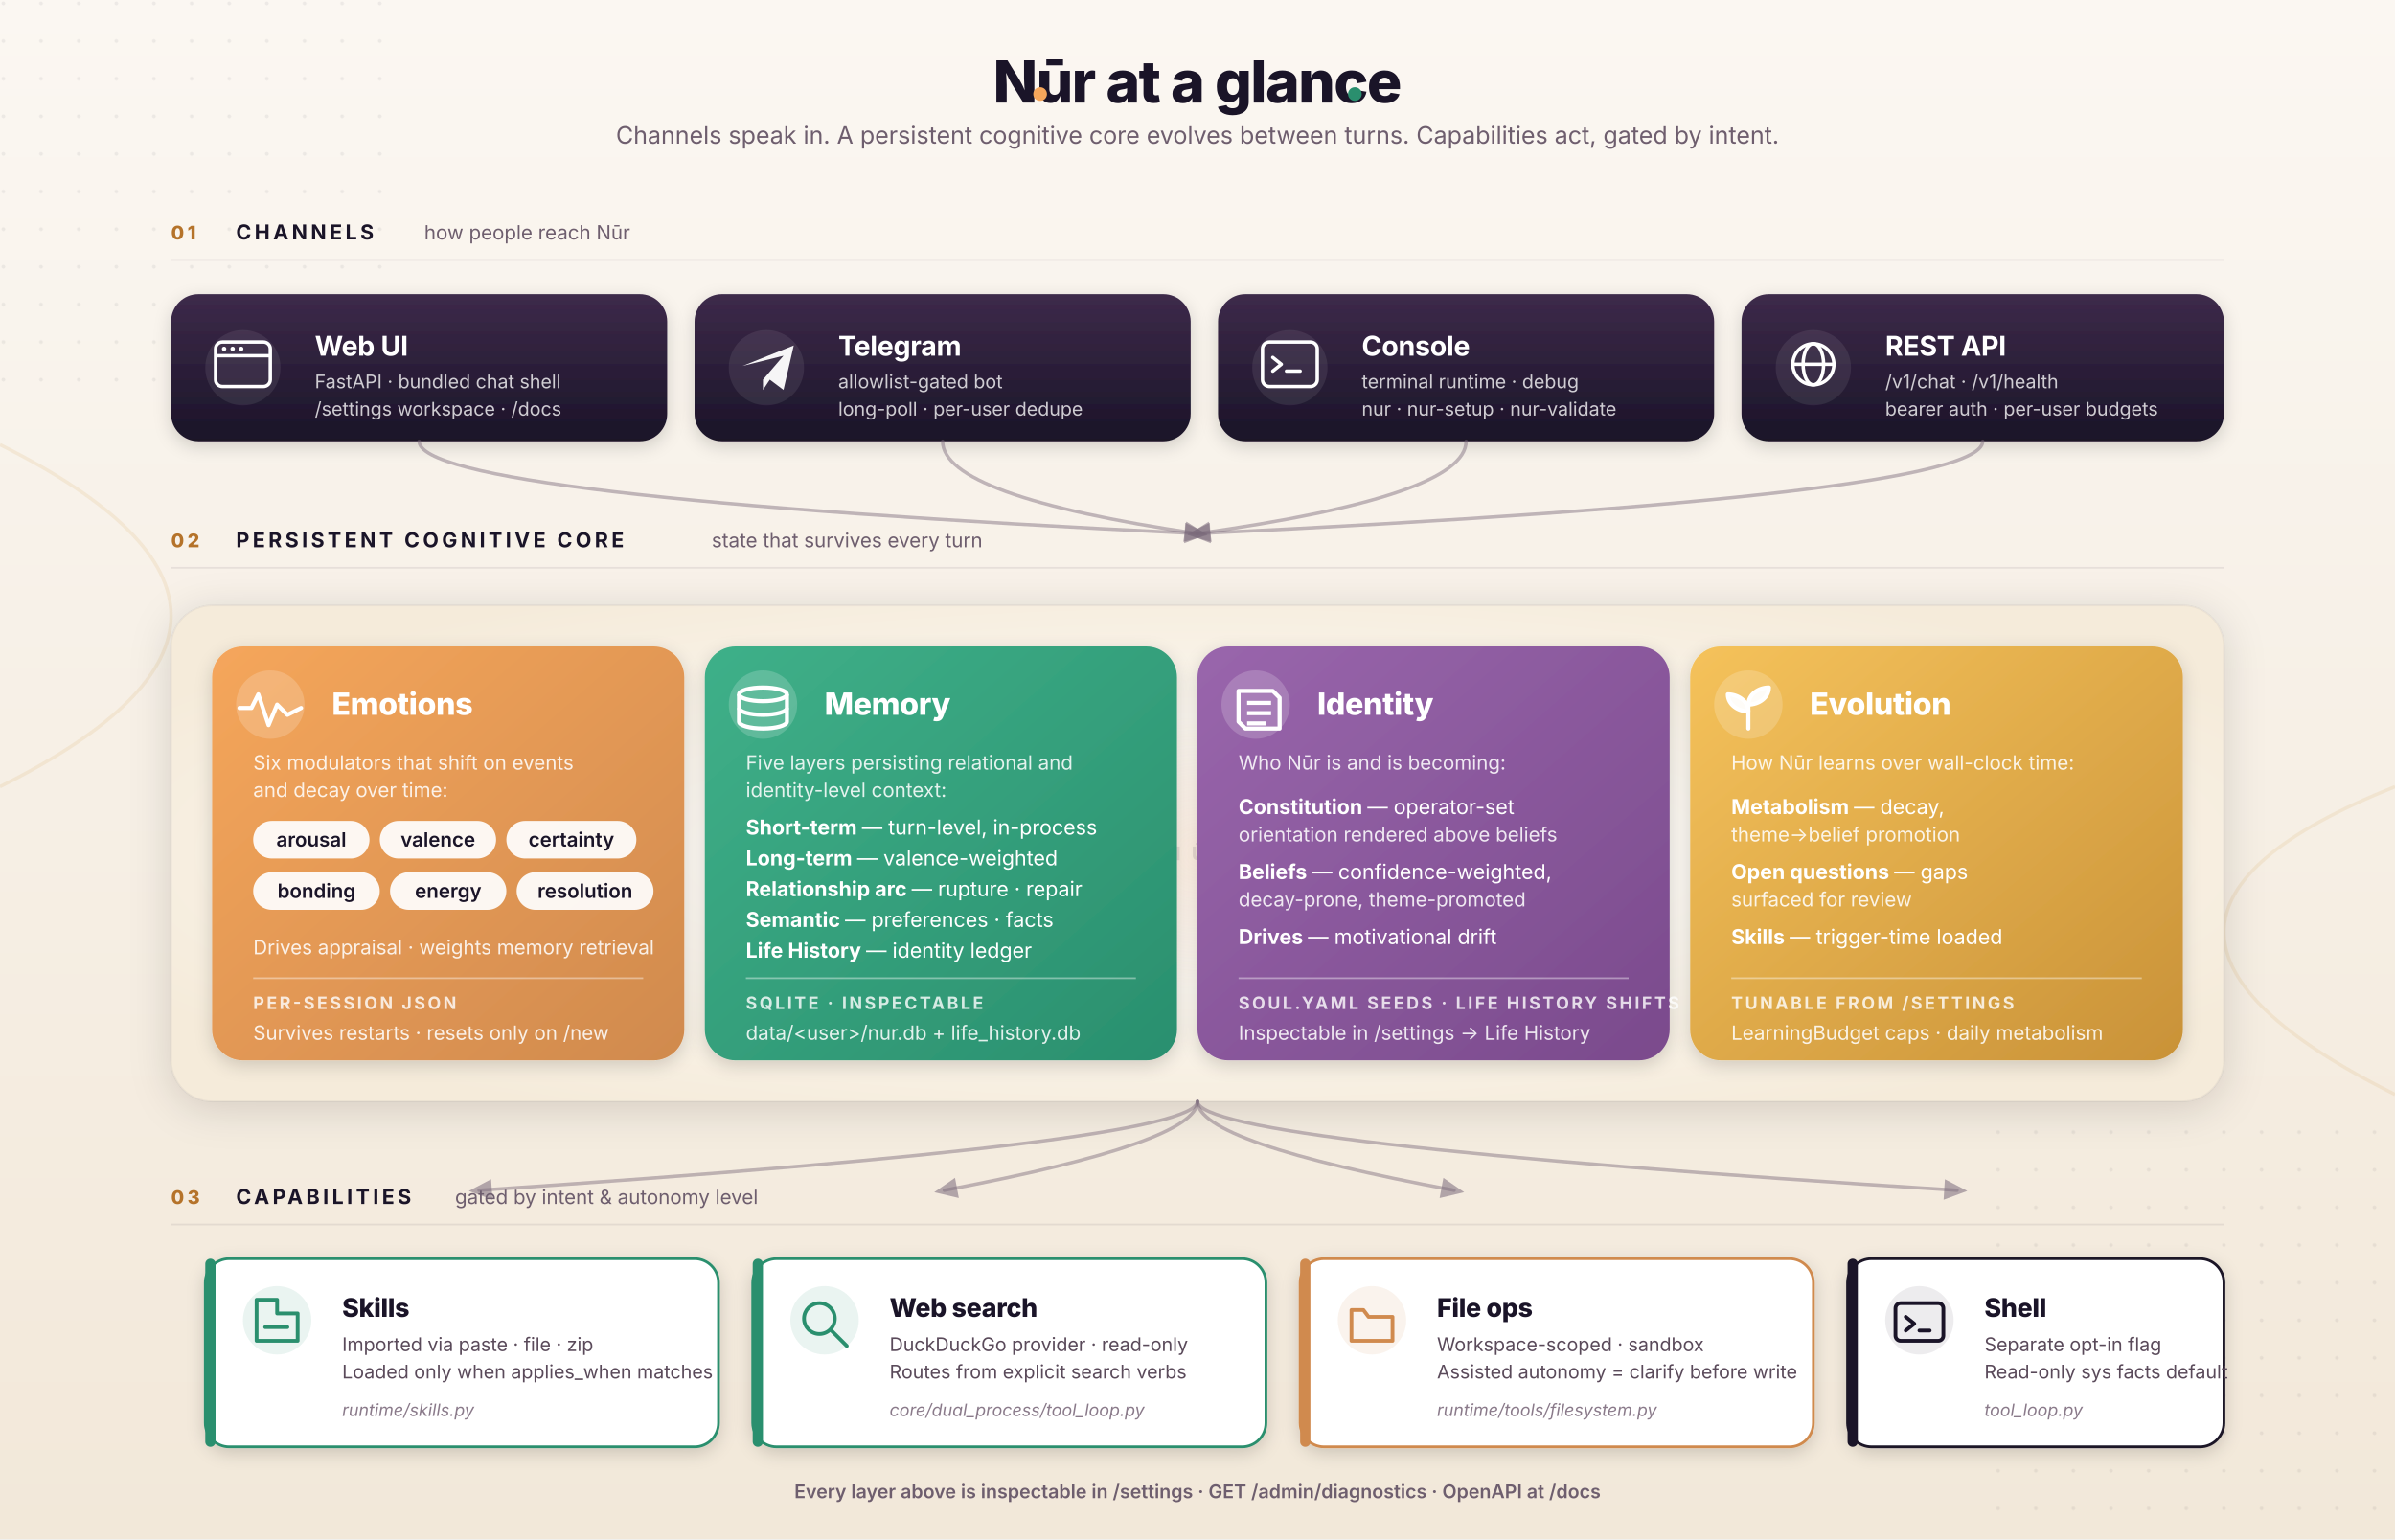
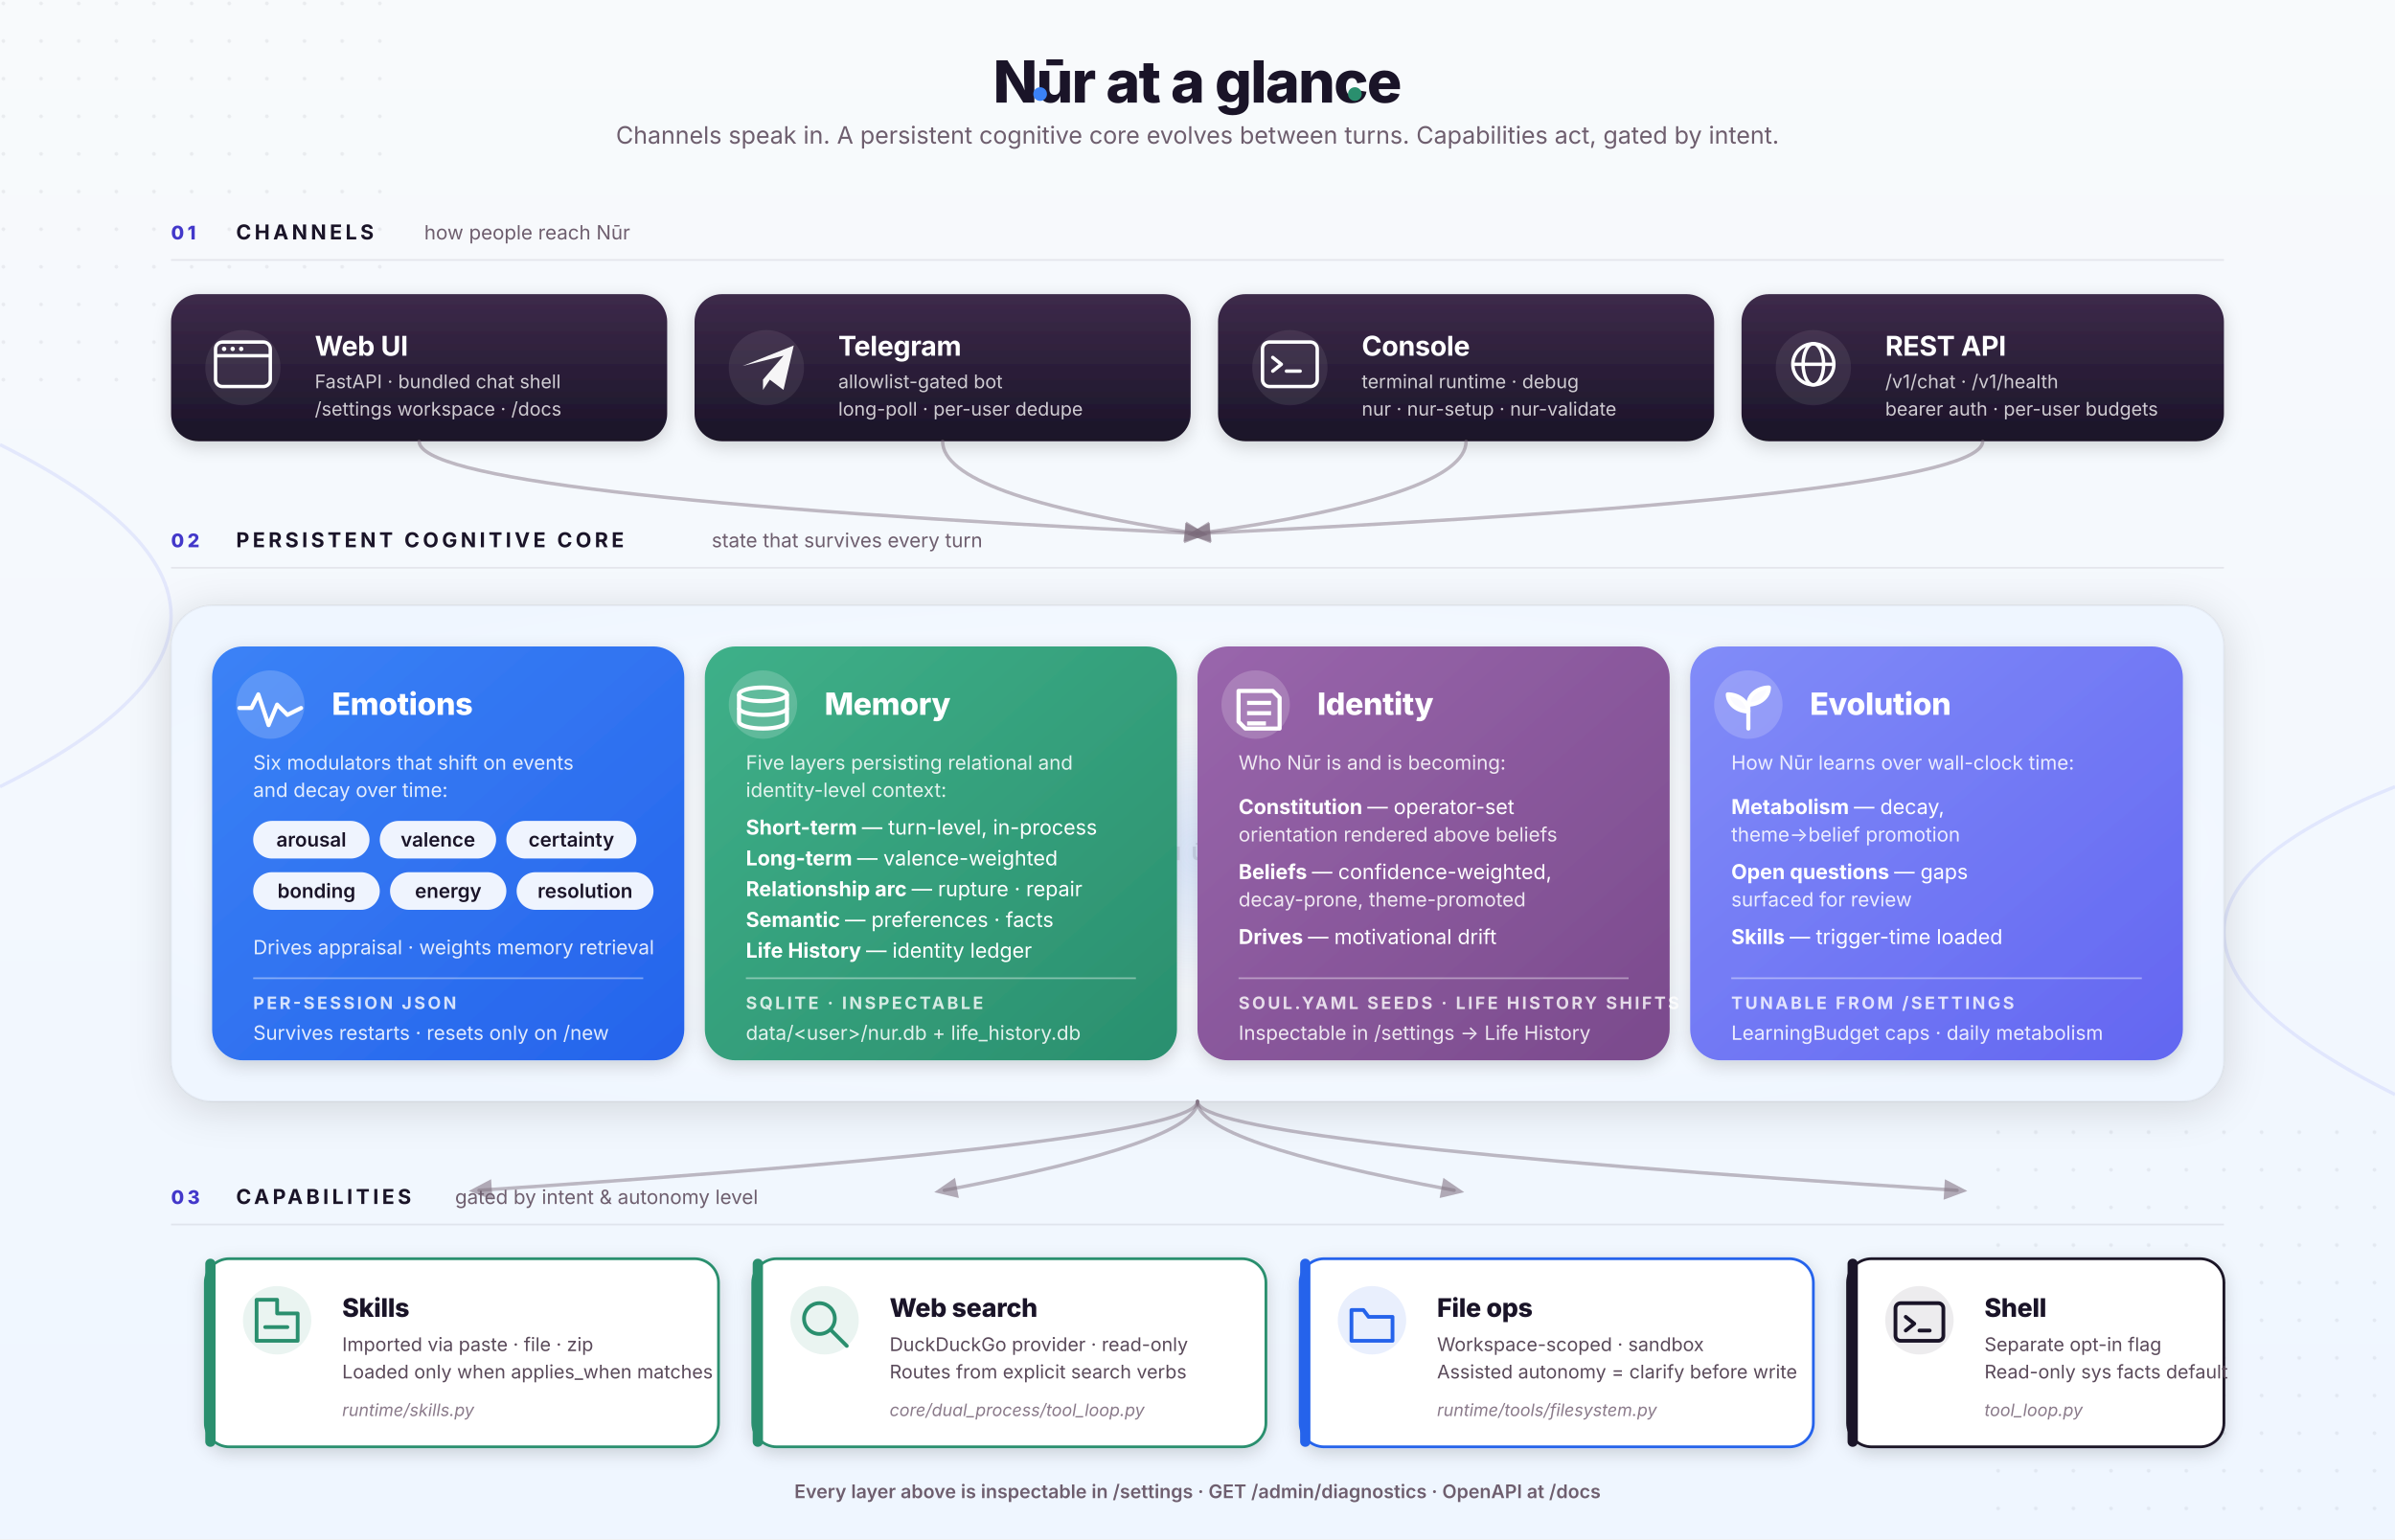
<svg xmlns="http://www.w3.org/2000/svg" viewBox="0 0 1400 900" font-family="-apple-system,BlinkMacSystemFont,'Inter','Segoe UI',Helvetica,Arial,sans-serif">
  <defs>
    <linearGradient id="bg" x1="0" y1="0" x2="0" y2="1">
-       <stop offset="0%" stop-color="#FBF7F2" />
-       <stop offset="100%" stop-color="#F2E8D9" />
+       <stop offset="0%" stop-color="#F8FAFC" />
+       <stop offset="100%" stop-color="#EFF6FF" />
    </linearGradient>
    <radialGradient id="coreBg" cx="50%" cy="50%" r="60%">
      <stop offset="0%" stop-color="#FFFFFF" />
-       <stop offset="100%" stop-color="#F5EBDA" />
+       <stop offset="100%" stop-color="#EFF6FF" />
    </radialGradient>
    <radialGradient id="brandMark" cx="50%" cy="50%" r="50%">
-       <stop offset="0%" stop-color="#F5A65B" stop-opacity="0.18" />
-       <stop offset="100%" stop-color="#F5A65B" stop-opacity="0" />
+       <stop offset="0%" stop-color="#3B82F6" stop-opacity="0.18" />
+       <stop offset="100%" stop-color="#3B82F6" stop-opacity="0" />
    </radialGradient>
    <pattern id="dotgrid" x="0" y="0" width="22" height="22" patternUnits="userSpaceOnUse">
      <circle cx="2" cy="2" r="1.1" fill="#1A1428" fill-opacity="0.06" />
    </pattern>
    <linearGradient id="emotionFill" x1="0" y1="0" x2="1" y2="1">
-       <stop offset="0%" stop-color="#F5A65B" />
-       <stop offset="100%" stop-color="#D08A4E" />
+       <stop offset="0%" stop-color="#3B82F6" />
+       <stop offset="100%" stop-color="#2563EB" />
    </linearGradient>
    <linearGradient id="memoryFill" x1="0" y1="0" x2="1" y2="1">
      <stop offset="0%" stop-color="#3FB089" />
      <stop offset="100%" stop-color="#2A8F6E" />
    </linearGradient>
    <linearGradient id="identityFill" x1="0" y1="0" x2="1" y2="1">
      <stop offset="0%" stop-color="#9966AC" />
      <stop offset="100%" stop-color="#7A4A8C" />
    </linearGradient>
    <linearGradient id="evolutionFill" x1="0" y1="0" x2="1" y2="1">
-       <stop offset="0%" stop-color="#F5C25B" />
-       <stop offset="100%" stop-color="#C99238" />
+       <stop offset="0%" stop-color="#818CF8" />
+       <stop offset="100%" stop-color="#6366F1" />
    </linearGradient>
    <linearGradient id="channelFill" x1="0" y1="0" x2="0" y2="1">
      <stop offset="0%" stop-color="#3D2A4A" />
      <stop offset="100%" stop-color="#1A1428" />
    </linearGradient>
    <filter id="cardShadow" x="-15%" y="-15%" width="130%" height="130%">
      <feGaussianBlur in="SourceAlpha" stdDeviation="5" />
      <feOffset dx="0" dy="3" />
      <feComponentTransfer>
        <feFuncA type="linear" slope="0.16" />
      </feComponentTransfer>
      <feMerge>
        <feMergeNode />
        <feMergeNode in="SourceGraphic" />
      </feMerge>
    </filter>
    <filter id="coreShadow" x="-10%" y="-10%" width="120%" height="120%">
      <feGaussianBlur in="SourceAlpha" stdDeviation="12" />
      <feOffset dx="0" dy="4" />
      <feComponentTransfer>
        <feFuncA type="linear" slope="0.14" />
      </feComponentTransfer>
      <feMerge>
        <feMergeNode />
        <feMergeNode in="SourceGraphic" />
      </feMerge>
    </filter>
    <marker id="arrowhead" viewBox="0 0 12 12" refX="6" refY="6" markerWidth="9" markerHeight="9" orient="auto-start-reverse">
      <path d="M 1 2 L 10 6 L 1 10 Z" fill="#7A6A7A" fill-opacity="0.55" />
    </marker>
    <style>
      .h1 { font-size: 34px; font-weight: 800; fill: #1A1428; letter-spacing: -0.025em; }
      .h2 { font-size: 14px; fill: #6E5E6E; }
-       .section-num { font-size: 11px; font-weight: 800; fill: #B5732A; letter-spacing: 0.18em; }
+       .section-num { font-size: 11px; font-weight: 800; fill: #4338CA; letter-spacing: 0.18em; }
      .section-label { font-size: 12px; font-weight: 700; fill: #1A1428; letter-spacing: 0.16em; }
      .section-detail { font-size: 11.5px; fill: #6E5E6E; }
      .channel-name { font-size: 16px; font-weight: 700; fill: #FFFFFF; letter-spacing: -0.01em; }
      .channel-detail { font-size: 11px; fill: #FFFFFF; opacity: 0.78; }
      .feature-name { font-size: 18px; font-weight: 800; fill: #FFFFFF; letter-spacing: -0.01em; }
      .feature-tag { font-size: 11.5px; font-weight: 600; fill: #1A1428; }
      .feature-line-bold { font-size: 12px; font-weight: 700; fill: #FFFFFF; }
      .feature-line { font-size: 11.5px; fill: #FFFFFF; opacity: 0.86; }
      .feature-foot { font-size: 10px; font-weight: 700; fill: #FFFFFF; opacity: 0.8; letter-spacing: 0.14em; }
      .cap-name { font-size: 15px; font-weight: 800; fill: #1A1428; letter-spacing: -0.01em; }
      .cap-detail { font-size: 11px; fill: #5A4A5A; }
      .cap-source { font-size: 10px; font-style: italic; fill: #8A7A8A; }
      .footer { font-size: 11px; font-weight: 600; fill: #6E5E6E; }
      .brandMarkText { font-size: 11px; font-weight: 800; fill: #1A1428; opacity: 0.10; letter-spacing: 0.18em; }
    </style>
  </defs>
  <rect x="0" y="0" width="1400" height="900" fill="url(#bg)" />
  <rect x="0" y="0" width="240" height="240" fill="url(#dotgrid)" />
  <rect x="1160" y="660" width="240" height="240" fill="url(#dotgrid)" />
-   <path d="M 0 460 Q 200 360, 0 260" fill="none" stroke="#C99238" stroke-opacity="0.12" stroke-width="2" />
-   <path d="M 1400 460 Q 1200 540, 1400 640" fill="none" stroke="#C99238" stroke-opacity="0.12" stroke-width="2" />
+   <path d="M 0 460 Q 200 360, 0 260" fill="none" stroke="#6366F1" stroke-opacity="0.12" stroke-width="2" />
+   <path d="M 1400 460 Q 1200 540, 1400 640" fill="none" stroke="#6366F1" stroke-opacity="0.12" stroke-width="2" />
  <text x="700" y="60" text-anchor="middle" class="h1">Nūr at a glance</text>
  <text x="700" y="84" text-anchor="middle" class="h2">Channels speak in. A persistent cognitive core evolves between turns. Capabilities act, gated by intent.</text>
-   <circle cx="608" cy="55" r="4" fill="#F5A65B" />
+   <circle cx="608" cy="55" r="4" fill="#3B82F6" />
  <circle cx="792" cy="55" r="4" fill="#2A8F6E" />
  <text x="100" y="140" class="section-num">01</text>
  <text x="138" y="140" class="section-label">CHANNELS</text>
  <text x="248" y="140" class="section-detail">how people reach Nūr</text>
  <line x1="100" y1="152" x2="1300" y2="152" stroke="#1A1428" stroke-opacity="0.08" stroke-width="1" />
  <g filter="url(#cardShadow)">
    <rect x="100" y="172" width="290" height="86" rx="16" fill="url(#channelFill)" />
  </g>
  <circle cx="142" cy="215" r="22" fill="#FFFFFF" fill-opacity="0.08" />
  <g transform="translate(126,200)" stroke="#FFFFFF" stroke-width="2" fill="none" stroke-linejoin="round">
    <rect x="0" y="0" width="32" height="26" rx="4" />
    <line x1="0" y1="8" x2="32" y2="8" />
    <circle cx="5" cy="4" r="1.3" fill="#FFFFFF" stroke="none" />
    <circle cx="10" cy="4" r="1.3" fill="#FFFFFF" stroke="none" />
    <circle cx="15" cy="4" r="1.3" fill="#FFFFFF" stroke="none" />
  </g>
  <text x="184" y="208" class="channel-name">Web UI</text>
  <text x="184" y="227" class="channel-detail">FastAPI · bundled chat shell</text>
  <text x="184" y="243" class="channel-detail">/settings workspace · /docs</text>
  <g filter="url(#cardShadow)">
    <rect x="406" y="172" width="290" height="86" rx="16" fill="url(#channelFill)" />
  </g>
  <circle cx="448" cy="215" r="22" fill="#FFFFFF" fill-opacity="0.08" />
  <g transform="translate(432,200)" stroke="#FFFFFF" stroke-width="2" fill="none" stroke-linejoin="round" stroke-linecap="round">
    <path d="M 2 14 L 32 2 L 26 28 L 18 22 L 14 28 L 14 22 L 26 8 Z" fill="#FFFFFF" fill-opacity="0.95" stroke="none" />
  </g>
  <text x="490" y="208" class="channel-name">Telegram</text>
  <text x="490" y="227" class="channel-detail">allowlist-gated bot</text>
  <text x="490" y="243" class="channel-detail">long-poll · per-user dedupe</text>
  <g filter="url(#cardShadow)">
    <rect x="712" y="172" width="290" height="86" rx="16" fill="url(#channelFill)" />
  </g>
  <circle cx="754" cy="215" r="22" fill="#FFFFFF" fill-opacity="0.08" />
  <g transform="translate(738,200)" stroke="#FFFFFF" stroke-width="2" fill="none" stroke-linejoin="round" stroke-linecap="round">
    <rect x="0" y="0" width="32" height="26" rx="4" />
    <path d="M 6 9 L 11 13 L 6 17" />
    <line x1="14" y1="17" x2="22" y2="17" />
  </g>
  <text x="796" y="208" class="channel-name">Console</text>
  <text x="796" y="227" class="channel-detail">terminal runtime · debug</text>
  <text x="796" y="243" class="channel-detail">nur · nur-setup · nur-validate</text>
  <g filter="url(#cardShadow)">
    <rect x="1018" y="172" width="282" height="86" rx="16" fill="url(#channelFill)" />
  </g>
  <circle cx="1060" cy="215" r="22" fill="#FFFFFF" fill-opacity="0.08" />
  <g transform="translate(1044,200)" stroke="#FFFFFF" stroke-width="2" fill="none">
    <circle cx="16" cy="13" r="12" />
    <line x1="4" y1="13" x2="28" y2="13" />
    <ellipse cx="16" cy="13" rx="6" ry="12" />
  </g>
  <text x="1102" y="208" class="channel-name">REST API</text>
  <text x="1102" y="227" class="channel-detail">/v1/chat · /v1/health</text>
  <text x="1102" y="243" class="channel-detail">bearer auth · per-user budgets</text>
  <g stroke="#7A6A7A" stroke-opacity="0.45" stroke-width="2" fill="none" stroke-linecap="round" marker-end="url(#arrowhead)">
    <path d="M 245 258 Q 245 290, 700 312" />
    <path d="M 551 258 Q 551 290, 700 312" />
    <path d="M 857 258 Q 857 290, 700 312" />
    <path d="M 1159 258 Q 1159 290, 700 312" />
  </g>
  <text x="100" y="320" class="section-num">02</text>
  <text x="138" y="320" class="section-label">PERSISTENT COGNITIVE CORE</text>
  <text x="416" y="320" class="section-detail">state that survives every turn</text>
  <line x1="100" y1="332" x2="1300" y2="332" stroke="#1A1428" stroke-opacity="0.08" stroke-width="1" />
  <g filter="url(#coreShadow)">
    <rect x="100" y="354" width="1200" height="290" rx="24" fill="url(#coreBg)" stroke="#1A1428" stroke-opacity="0.05" />
  </g>
  <circle cx="700" cy="499" r="80" fill="url(#brandMark)" />
  <text x="700" y="503" text-anchor="middle" class="brandMarkText">N Ū R</text>
  <g fill="#1A1428" fill-opacity="0.05">
    <circle cx="640" cy="430" r="2" />
    <circle cx="760" cy="430" r="2" />
    <circle cx="640" cy="568" r="2" />
    <circle cx="760" cy="568" r="2" />
    <circle cx="580" cy="499" r="2" />
    <circle cx="820" cy="499" r="2" />
  </g>
  <g filter="url(#cardShadow)">
    <rect x="124" y="378" width="276" height="242" rx="18" fill="url(#emotionFill)" />
  </g>
  <circle cx="158" cy="412" r="20" fill="#FFFFFF" fill-opacity="0.18" />
  <g transform="translate(140,402)" stroke="#FFFFFF" stroke-width="2.4" fill="none" stroke-linecap="round" stroke-linejoin="round">
    <path d="M 0 12 L 7 12 L 11 4 L 17 22 L 22 10 L 28 16 L 36 12" />
  </g>
  <text x="194" y="418" class="feature-name">Emotions</text>
  <text x="148" y="450" class="feature-line">Six modulators that shift on events</text>
  <text x="148" y="466" class="feature-line">and decay over time:</text>
  <g class="feature-tag">
    <rect x="148" y="480" width="68" height="22" rx="11" fill="#FFFFFF" fill-opacity="0.92" />
    <text x="182" y="495" text-anchor="middle">arousal</text>
    <rect x="222" y="480" width="68" height="22" rx="11" fill="#FFFFFF" fill-opacity="0.92" />
    <text x="256" y="495" text-anchor="middle">valence</text>
    <rect x="296" y="480" width="76" height="22" rx="11" fill="#FFFFFF" fill-opacity="0.92" />
    <text x="334" y="495" text-anchor="middle">certainty</text>
    <rect x="148" y="510" width="74" height="22" rx="11" fill="#FFFFFF" fill-opacity="0.92" />
    <text x="185" y="525" text-anchor="middle">bonding</text>
    <rect x="228" y="510" width="68" height="22" rx="11" fill="#FFFFFF" fill-opacity="0.92" />
    <text x="262" y="525" text-anchor="middle">energy</text>
    <rect x="302" y="510" width="80" height="22" rx="11" fill="#FFFFFF" fill-opacity="0.92" />
    <text x="342" y="525" text-anchor="middle">resolution</text>
  </g>
  <text x="148" y="558" class="feature-line">Drives appraisal · weights memory retrieval</text>
  <line x1="148" y1="572" x2="376" y2="572" stroke="#FFFFFF" stroke-opacity="0.4" stroke-width="1" />
  <text x="148" y="590" class="feature-foot">PER-SESSION JSON</text>
  <text x="148" y="608" class="feature-line">Survives restarts · resets only on /new</text>
  <g filter="url(#cardShadow)">
    <rect x="412" y="378" width="276" height="242" rx="18" fill="url(#memoryFill)" />
  </g>
  <circle cx="446" cy="412" r="20" fill="#FFFFFF" fill-opacity="0.18" />
  <g transform="translate(430,400)" stroke="#FFFFFF" stroke-width="2.4" fill="none">
    <ellipse cx="16" cy="6" rx="14" ry="4" />
    <path d="M 2 6 L 2 14 C 2 16.2, 8.3 18, 16 18 C 23.7 18, 30 16.2, 30 14 L 30 6" />
    <path d="M 2 14 L 2 22 C 2 24.2, 8.3 26, 16 26 C 23.7 26, 30 24.2, 30 22 L 30 14" />
  </g>
  <text x="482" y="418" class="feature-name">Memory</text>
  <text x="436" y="450" class="feature-line">Five layers persisting relational and</text>
  <text x="436" y="466" class="feature-line">identity-level context:</text>
  <text x="436" y="488" class="feature-line-bold">Short-term <tspan font-weight="400" opacity="0.86">— turn-level, in-process</tspan>
  </text>
  <text x="436" y="506" class="feature-line-bold">Long-term <tspan font-weight="400" opacity="0.86">— valence-weighted</tspan>
  </text>
  <text x="436" y="524" class="feature-line-bold">Relationship arc <tspan font-weight="400" opacity="0.86">— rupture · repair</tspan>
  </text>
  <text x="436" y="542" class="feature-line-bold">Semantic <tspan font-weight="400" opacity="0.86">— preferences · facts</tspan>
  </text>
  <text x="436" y="560" class="feature-line-bold">Life History <tspan font-weight="400" opacity="0.86">— identity ledger</tspan>
  </text>
  <line x1="436" y1="572" x2="664" y2="572" stroke="#FFFFFF" stroke-opacity="0.4" stroke-width="1" />
  <text x="436" y="590" class="feature-foot">SQLITE · INSPECTABLE</text>
  <text x="436" y="608" class="feature-line">data/&lt;user&gt;/nur.db + life_history.db</text>
  <g filter="url(#cardShadow)">
    <rect x="700" y="378" width="276" height="242" rx="18" fill="url(#identityFill)" />
  </g>
  <circle cx="734" cy="412" r="20" fill="#FFFFFF" fill-opacity="0.18" />
  <g transform="translate(720,400)" stroke="#FFFFFF" stroke-width="2.4" fill="none" stroke-linejoin="round">
    <path d="M 4 4 L 24 4 L 28 8 L 28 26 L 8 26 L 4 22 Z" />
    <line x1="9" y1="11" x2="23" y2="11" />
    <line x1="9" y1="17" x2="23" y2="17" />
    <line x1="9" y1="23" x2="20" y2="23" />
  </g>
  <text x="770" y="418" class="feature-name">Identity</text>
  <text x="724" y="450" class="feature-line">Who Nūr is and is becoming:</text>
  <text x="724" y="476" class="feature-line-bold">Constitution <tspan font-weight="400" opacity="0.86">— operator-set</tspan>
  </text>
  <text x="724" y="492" class="feature-line" style="opacity:0.86">orientation rendered above beliefs</text>
  <text x="724" y="514" class="feature-line-bold">Beliefs <tspan font-weight="400" opacity="0.86">— confidence-weighted,</tspan>
  </text>
  <text x="724" y="530" class="feature-line" style="opacity:0.86">decay-prone, theme-promoted</text>
  <text x="724" y="552" class="feature-line-bold">Drives <tspan font-weight="400" opacity="0.86">— motivational drift</tspan>
  </text>
  <line x1="724" y1="572" x2="952" y2="572" stroke="#FFFFFF" stroke-opacity="0.4" stroke-width="1" />
  <text x="724" y="590" class="feature-foot">SOUL.YAML SEEDS · LIFE HISTORY SHIFTS</text>
  <text x="724" y="608" class="feature-line">Inspectable in /settings → Life History</text>
  <g filter="url(#cardShadow)">
    <rect x="988" y="378" width="288" height="242" rx="18" fill="url(#evolutionFill)" />
  </g>
  <circle cx="1022" cy="412" r="20" fill="#FFFFFF" fill-opacity="0.18" />
  <g transform="translate(1006,398)" stroke="#FFFFFF" stroke-width="2.4" fill="none" stroke-linecap="round" stroke-linejoin="round">
    <path d="M 16 28 L 16 14" />
    <path d="M 16 18 C 10 18, 4 14, 4 8 C 10 8, 16 12, 16 18 Z" fill="#FFFFFF" fill-opacity="0.95" />
    <path d="M 16 14 C 22 14, 28 10, 28 4 C 22 4, 16 8, 16 14 Z" fill="#FFFFFF" fill-opacity="0.95" />
  </g>
  <text x="1058" y="418" class="feature-name">Evolution</text>
  <text x="1012" y="450" class="feature-line">How Nūr learns over wall-clock time:</text>
  <text x="1012" y="476" class="feature-line-bold">Metabolism <tspan font-weight="400" opacity="0.86">— decay,</tspan>
  </text>
  <text x="1012" y="492" class="feature-line" style="opacity:0.86">theme→belief promotion</text>
  <text x="1012" y="514" class="feature-line-bold">Open questions <tspan font-weight="400" opacity="0.86">— gaps</tspan>
  </text>
  <text x="1012" y="530" class="feature-line" style="opacity:0.86">surfaced for review</text>
  <text x="1012" y="552" class="feature-line-bold">Skills <tspan font-weight="400" opacity="0.86">— trigger-time loaded</tspan>
  </text>
  <line x1="1012" y1="572" x2="1252" y2="572" stroke="#FFFFFF" stroke-opacity="0.4" stroke-width="1" />
  <text x="1012" y="590" class="feature-foot">TUNABLE FROM /SETTINGS</text>
  <text x="1012" y="608" class="feature-line">LearningBudget caps · daily metabolism</text>
  <g stroke="#7A6A7A" stroke-opacity="0.45" stroke-width="2" fill="none" stroke-linecap="round" marker-end="url(#arrowhead)">
    <path d="M 700 644 Q 700 668, 280 696" />
    <path d="M 700 644 Q 700 668, 552 696" />
    <path d="M 700 644 Q 700 668, 850 696" />
    <path d="M 700 644 Q 700 668, 1144 696" />
  </g>
  <text x="100" y="704" class="section-num">03</text>
  <text x="138" y="704" class="section-label">CAPABILITIES</text>
  <text x="266" y="704" class="section-detail">gated by intent &amp; autonomy level</text>
  <line x1="100" y1="716" x2="1300" y2="716" stroke="#1A1428" stroke-opacity="0.08" stroke-width="1" />
  <g filter="url(#cardShadow)">
    <rect x="120" y="736" width="300" height="110" rx="14" fill="#FFFFFF" stroke="#2A8F6E" stroke-width="1.6" />
  </g>
  <rect x="120" y="736" width="6" height="110" rx="3" fill="#2A8F6E" />
  <circle cx="162" cy="772" r="20" fill="#2A8F6E" fill-opacity="0.10" />
  <g transform="translate(146,756)" stroke="#2A8F6E" stroke-width="2.2" fill="none" stroke-linejoin="round" stroke-linecap="round">
    <path d="M 4 4 L 16 4 L 16 12 L 28 12 L 28 28 L 4 28 Z" />
    <line x1="9" y1="20" x2="22" y2="20" />
  </g>
  <text x="200" y="770" class="cap-name">Skills</text>
  <text x="200" y="790" class="cap-detail">Imported via paste · file · zip</text>
  <text x="200" y="806" class="cap-detail">Loaded only when applies_when matches</text>
  <text x="200" y="828" class="cap-source">runtime/skills.py</text>
  <g filter="url(#cardShadow)">
    <rect x="440" y="736" width="300" height="110" rx="14" fill="#FFFFFF" stroke="#2A8F6E" stroke-width="1.6" />
  </g>
  <rect x="440" y="736" width="6" height="110" rx="3" fill="#2A8F6E" />
  <circle cx="482" cy="772" r="20" fill="#2A8F6E" fill-opacity="0.10" />
  <g transform="translate(466,758)" stroke="#2A8F6E" stroke-width="2.2" fill="none" stroke-linejoin="round" stroke-linecap="round">
    <circle cx="13" cy="13" r="9" />
    <line x1="20" y1="20" x2="29" y2="29" />
  </g>
  <text x="520" y="770" class="cap-name">Web search</text>
  <text x="520" y="790" class="cap-detail">DuckDuckGo provider · read-only</text>
  <text x="520" y="806" class="cap-detail">Routes from explicit search verbs</text>
  <text x="520" y="828" class="cap-source">core/dual_process/tool_loop.py</text>
  <g filter="url(#cardShadow)">
-     <rect x="760" y="736" width="300" height="110" rx="14" fill="#FFFFFF" stroke="#D08A4E" stroke-width="1.6" />
-   </g>
-   <rect x="760" y="736" width="6" height="110" rx="3" fill="#D08A4E" />
-   <circle cx="802" cy="772" r="20" fill="#D08A4E" fill-opacity="0.10" />
-   <g transform="translate(786,758)" stroke="#D08A4E" stroke-width="2.2" fill="none" stroke-linejoin="round">
+     <rect x="760" y="736" width="300" height="110" rx="14" fill="#FFFFFF" stroke="#2563EB" stroke-width="1.6" />
+   </g>
+   <rect x="760" y="736" width="6" height="110" rx="3" fill="#2563EB" />
+   <circle cx="802" cy="772" r="20" fill="#2563EB" fill-opacity="0.10" />
+   <g transform="translate(786,758)" stroke="#2563EB" stroke-width="2.2" fill="none" stroke-linejoin="round">
    <path d="M 4 8 L 4 26 L 28 26 L 28 12 L 14 12 L 11 8 Z" />
  </g>
  <text x="840" y="770" class="cap-name">File ops</text>
  <text x="840" y="790" class="cap-detail">Workspace-scoped · sandbox</text>
  <text x="840" y="806" class="cap-detail">Assisted autonomy = clarify before write</text>
  <text x="840" y="828" class="cap-source">runtime/tools/filesystem.py</text>
  <g filter="url(#cardShadow)">
    <rect x="1080" y="736" width="220" height="110" rx="14" fill="#FFFFFF" stroke="#1A1428" stroke-width="1.6" />
  </g>
  <rect x="1080" y="736" width="6" height="110" rx="3" fill="#1A1428" />
  <circle cx="1122" cy="772" r="20" fill="#1A1428" fill-opacity="0.08" />
  <g transform="translate(1106,758)" stroke="#1A1428" stroke-width="2.2" fill="none" stroke-linejoin="round" stroke-linecap="round">
    <rect x="2" y="4" width="28" height="22" rx="3" />
    <path d="M 8 12 L 13 16 L 8 20" />
    <line x1="16" y1="20" x2="22" y2="20" />
  </g>
  <text x="1160" y="770" class="cap-name">Shell</text>
  <text x="1160" y="790" class="cap-detail">Separate opt-in flag</text>
  <text x="1160" y="806" class="cap-detail">Read-only sys facts default</text>
  <text x="1160" y="828" class="cap-source">tool_loop.py</text>
  <text x="700" y="876" text-anchor="middle" class="footer">Every layer above is inspectable in /settings · GET /admin/diagnostics · OpenAPI at /docs</text>
</svg>
